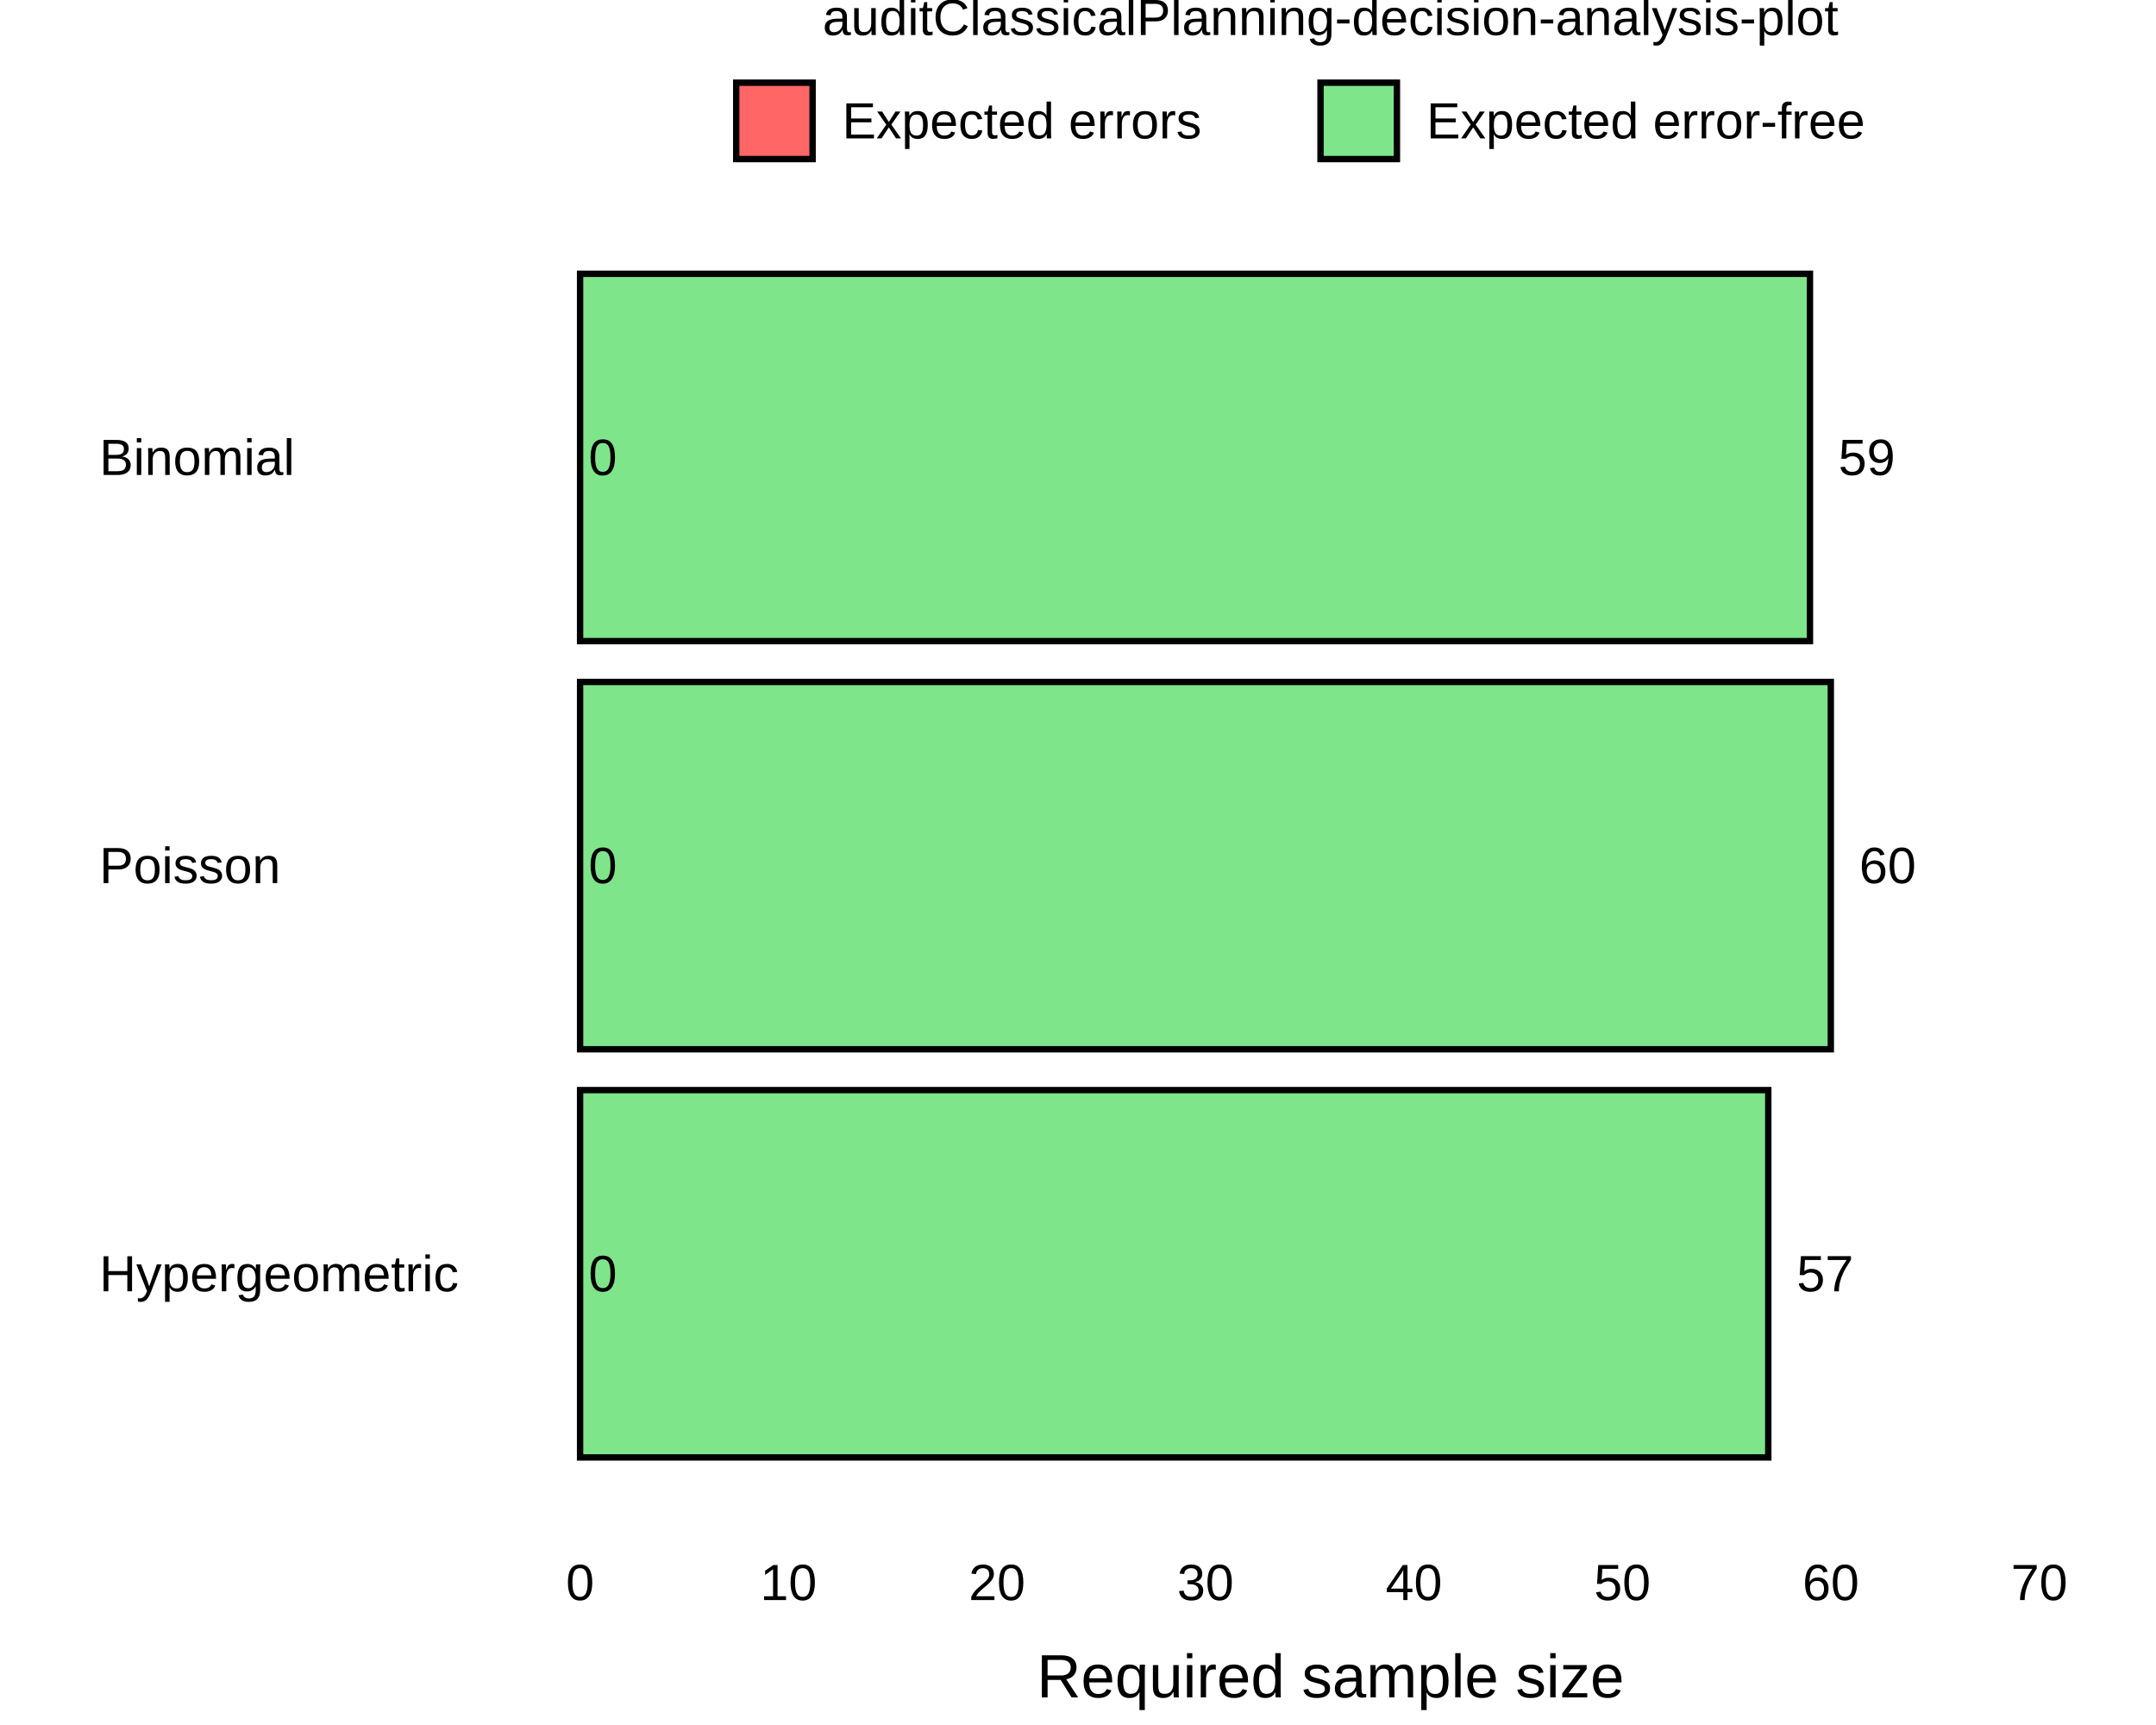
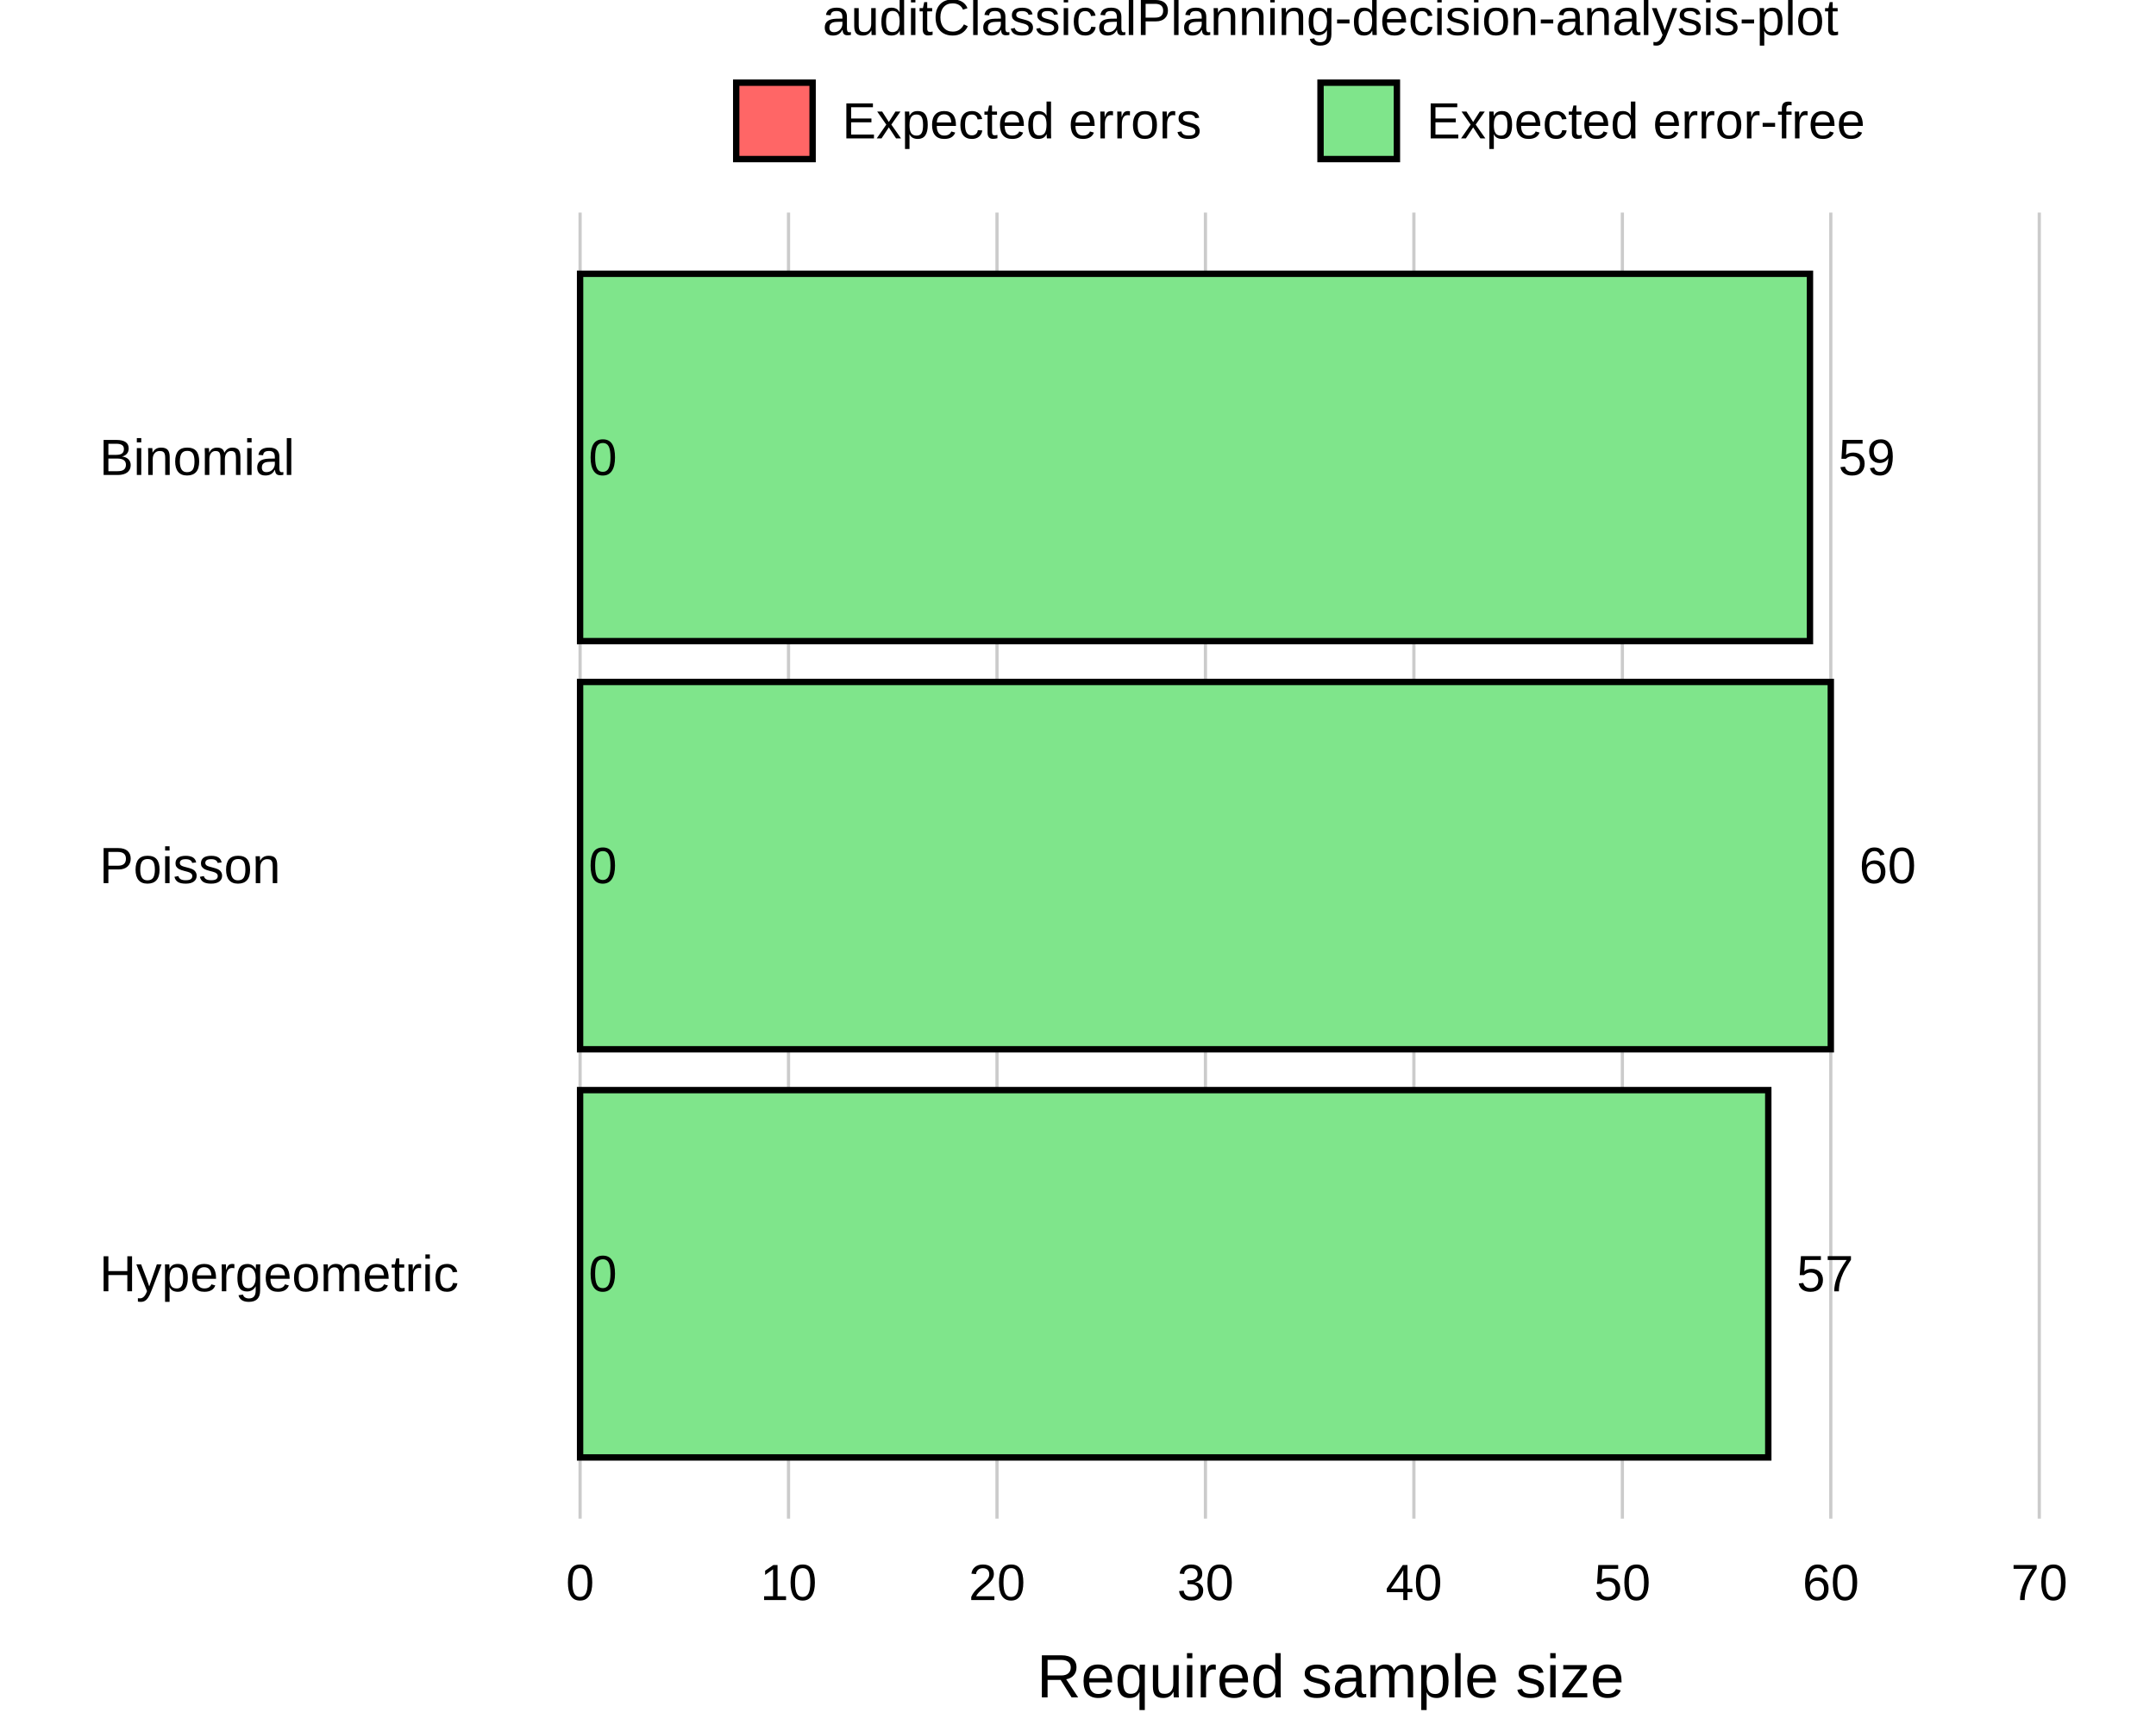
<svg xmlns="http://www.w3.org/2000/svg" viewBox="0 0 720.00 576.00">
  <defs>
    <style type="text/css">
    line, polyline, polygon, path, rect, circle {
      fill: none;
      stroke: #000000;
      stroke-linecap: round;
      stroke-linejoin: round;
      stroke-miterlimit: 10.00;
    }
  </style>
  </defs>
  <rect width="100%" height="100%" style="stroke: none; fill: #FFFFFF;" />
  <rect x="0.00" y="0.00" width="720.00" height="576.00" style="stroke-width: 10.67; stroke: none;" />
  <defs>
    <clipPath id="cpMTY4LjY2fDcyMC4wMHw1MDcuMTB8NzAuOTg=">
      <rect x="168.66" y="70.98" width="551.34" height="436.12" />
    </clipPath>
  </defs>
  <rect x="168.66" y="70.98" width="551.34" height="436.12" style="stroke-width: 10.67; stroke: none;" clip-path="url(#cpMTY4LjY2fDcyMC4wMHw1MDcuMTB8NzAuOTg=)" />
  <polyline points="228.52,507.10 228.52,70.98 " style="stroke-width: 0.00; stroke: none; stroke-linecap: butt;" clip-path="url(#cpMTY4LjY2fDcyMC4wMHw1MDcuMTB8NzAuOTg=)" />
  <polyline points="298.14,507.10 298.14,70.98 " style="stroke-width: 0.00; stroke: none; stroke-linecap: butt;" clip-path="url(#cpMTY4LjY2fDcyMC4wMHw1MDcuMTB8NzAuOTg=)" />
  <polyline points="367.75,507.10 367.75,70.98 " style="stroke-width: 0.00; stroke: none; stroke-linecap: butt;" clip-path="url(#cpMTY4LjY2fDcyMC4wMHw1MDcuMTB8NzAuOTg=)" />
  <polyline points="437.37,507.10 437.37,70.98 " style="stroke-width: 0.00; stroke: none; stroke-linecap: butt;" clip-path="url(#cpMTY4LjY2fDcyMC4wMHw1MDcuMTB8NzAuOTg=)" />
  <polyline points="506.98,507.10 506.98,70.98 " style="stroke-width: 0.00; stroke: none; stroke-linecap: butt;" clip-path="url(#cpMTY4LjY2fDcyMC4wMHw1MDcuMTB8NzAuOTg=)" />
  <polyline points="576.59,507.10 576.59,70.98 " style="stroke-width: 0.00; stroke: none; stroke-linecap: butt;" clip-path="url(#cpMTY4LjY2fDcyMC4wMHw1MDcuMTB8NzAuOTg=)" />
  <polyline points="646.21,507.10 646.21,70.98 " style="stroke-width: 0.00; stroke: none; stroke-linecap: butt;" clip-path="url(#cpMTY4LjY2fDcyMC4wMHw1MDcuMTB8NzAuOTg=)" />
  <polyline points="715.82,507.10 715.82,70.98 " style="stroke-width: 0.00; stroke: none; stroke-linecap: butt;" clip-path="url(#cpMTY4LjY2fDcyMC4wMHw1MDcuMTB8NzAuOTg=)" />
  <polyline points="168.66,425.32 720.00,425.32 " style="stroke-width: 0.00; stroke: none; stroke-linecap: butt;" clip-path="url(#cpMTY4LjY2fDcyMC4wMHw1MDcuMTB8NzAuOTg=)" />
  <polyline points="168.66,289.04 720.00,289.04 " style="stroke-width: 0.00; stroke: none; stroke-linecap: butt;" clip-path="url(#cpMTY4LjY2fDcyMC4wMHw1MDcuMTB8NzAuOTg=)" />
  <polyline points="168.66,152.75 720.00,152.75 " style="stroke-width: 0.00; stroke: none; stroke-linecap: butt;" clip-path="url(#cpMTY4LjY2fDcyMC4wMHw1MDcuMTB8NzAuOTg=)" />
-   <polyline points="193.72,507.10 193.72,70.98 " style="stroke-width: 0.00; stroke: #CBCBCB; stroke-linecap: butt;" clip-path="url(#cpMTY4LjY2fDcyMC4wMHw1MDcuMTB8NzAuOTg=)" />
-   <polyline points="263.33,507.10 263.33,70.98 " style="stroke-width: 0.00; stroke: #CBCBCB; stroke-linecap: butt;" clip-path="url(#cpMTY4LjY2fDcyMC4wMHw1MDcuMTB8NzAuOTg=)" />
-   <polyline points="332.95,507.10 332.95,70.98 " style="stroke-width: 0.00; stroke: #CBCBCB; stroke-linecap: butt;" clip-path="url(#cpMTY4LjY2fDcyMC4wMHw1MDcuMTB8NzAuOTg=)" />
-   <polyline points="402.56,507.10 402.56,70.98 " style="stroke-width: 0.00; stroke: #CBCBCB; stroke-linecap: butt;" clip-path="url(#cpMTY4LjY2fDcyMC4wMHw1MDcuMTB8NzAuOTg=)" />
-   <polyline points="472.17,507.10 472.17,70.98 " style="stroke-width: 0.00; stroke: #CBCBCB; stroke-linecap: butt;" clip-path="url(#cpMTY4LjY2fDcyMC4wMHw1MDcuMTB8NzAuOTg=)" />
-   <polyline points="541.79,507.10 541.79,70.98 " style="stroke-width: 0.00; stroke: #CBCBCB; stroke-linecap: butt;" clip-path="url(#cpMTY4LjY2fDcyMC4wMHw1MDcuMTB8NzAuOTg=)" />
-   <polyline points="611.40,507.10 611.40,70.98 " style="stroke-width: 0.00; stroke: #CBCBCB; stroke-linecap: butt;" clip-path="url(#cpMTY4LjY2fDcyMC4wMHw1MDcuMTB8NzAuOTg=)" />
-   <polyline points="681.02,507.10 681.02,70.98 " style="stroke-width: 0.00; stroke: #CBCBCB; stroke-linecap: butt;" clip-path="url(#cpMTY4LjY2fDcyMC4wMHw1MDcuMTB8NzAuOTg=)" />
+   <polyline points="193.72,507.10 193.72,70.98 " style="stroke-width: 1.07; stroke: #CBCBCB; stroke-linecap: butt;" clip-path="url(#cpMTY4LjY2fDcyMC4wMHw1MDcuMTB8NzAuOTg=)" />
+   <polyline points="263.33,507.10 263.33,70.98 " style="stroke-width: 1.07; stroke: #CBCBCB; stroke-linecap: butt;" clip-path="url(#cpMTY4LjY2fDcyMC4wMHw1MDcuMTB8NzAuOTg=)" />
+   <polyline points="332.95,507.10 332.95,70.98 " style="stroke-width: 1.07; stroke: #CBCBCB; stroke-linecap: butt;" clip-path="url(#cpMTY4LjY2fDcyMC4wMHw1MDcuMTB8NzAuOTg=)" />
+   <polyline points="402.56,507.10 402.56,70.98 " style="stroke-width: 1.07; stroke: #CBCBCB; stroke-linecap: butt;" clip-path="url(#cpMTY4LjY2fDcyMC4wMHw1MDcuMTB8NzAuOTg=)" />
+   <polyline points="472.17,507.10 472.17,70.98 " style="stroke-width: 1.07; stroke: #CBCBCB; stroke-linecap: butt;" clip-path="url(#cpMTY4LjY2fDcyMC4wMHw1MDcuMTB8NzAuOTg=)" />
+   <polyline points="541.79,507.10 541.79,70.98 " style="stroke-width: 1.07; stroke: #CBCBCB; stroke-linecap: butt;" clip-path="url(#cpMTY4LjY2fDcyMC4wMHw1MDcuMTB8NzAuOTg=)" />
+   <polyline points="611.40,507.10 611.40,70.98 " style="stroke-width: 1.07; stroke: #CBCBCB; stroke-linecap: butt;" clip-path="url(#cpMTY4LjY2fDcyMC4wMHw1MDcuMTB8NzAuOTg=)" />
+   <polyline points="681.02,507.10 681.02,70.98 " style="stroke-width: 1.07; stroke: #CBCBCB; stroke-linecap: butt;" clip-path="url(#cpMTY4LjY2fDcyMC4wMHw1MDcuMTB8NzAuOTg=)" />
  <rect x="193.72" y="364.00" width="0.00" height="122.66" style="stroke-width: 2.13; stroke-linecap: square; stroke-linejoin: miter; fill: #FF6666;" clip-path="url(#cpMTY4LjY2fDcyMC4wMHw1MDcuMTB8NzAuOTg=)" />
  <rect x="193.72" y="364.00" width="396.80" height="122.66" style="stroke-width: 2.13; stroke-linecap: square; stroke-linejoin: miter; fill: #7FE58B;" clip-path="url(#cpMTY4LjY2fDcyMC4wMHw1MDcuMTB8NzAuOTg=)" />
  <rect x="193.72" y="227.71" width="0.00" height="122.66" style="stroke-width: 2.13; stroke-linecap: square; stroke-linejoin: miter; fill: #FF6666;" clip-path="url(#cpMTY4LjY2fDcyMC4wMHw1MDcuMTB8NzAuOTg=)" />
  <rect x="193.72" y="227.71" width="417.68" height="122.66" style="stroke-width: 2.13; stroke-linecap: square; stroke-linejoin: miter; fill: #7FE58B;" clip-path="url(#cpMTY4LjY2fDcyMC4wMHw1MDcuMTB8NzAuOTg=)" />
  <rect x="193.72" y="91.42" width="0.00" height="122.66" style="stroke-width: 2.13; stroke-linecap: square; stroke-linejoin: miter; fill: #FF6666;" clip-path="url(#cpMTY4LjY2fDcyMC4wMHw1MDcuMTB8NzAuOTg=)" />
  <rect x="193.72" y="91.42" width="410.72" height="122.66" style="stroke-width: 2.13; stroke-linecap: square; stroke-linejoin: miter; fill: #7FE58B;" clip-path="url(#cpMTY4LjY2fDcyMC4wMHw1MDcuMTB8NzAuOTg=)" />
  <g clip-path="url(#cpMTY4LjY2fDcyMC4wMHw1MDcuMTB8NzAuOTg=)">
    <text x="196.56" y="158.62" style="font-size: 17.07px; font-family: Liberation Sans;" textLength="9.48px" lengthAdjust="spacingAndGlyphs">0</text>
  </g>
  <g clip-path="url(#cpMTY4LjY2fDcyMC4wMHw1MDcuMTB8NzAuOTg=)">
    <text x="196.56" y="294.90" style="font-size: 17.07px; font-family: Liberation Sans;" textLength="9.48px" lengthAdjust="spacingAndGlyphs">0</text>
  </g>
  <g clip-path="url(#cpMTY4LjY2fDcyMC4wMHw1MDcuMTB8NzAuOTg=)">
    <text x="196.56" y="431.19" style="font-size: 17.07px; font-family: Liberation Sans;" textLength="9.48px" lengthAdjust="spacingAndGlyphs">0</text>
  </g>
  <g clip-path="url(#cpMTY4LjY2fDcyMC4wMHw1MDcuMTB8NzAuOTg=)">
    <text x="613.92" y="158.62" style="font-size: 17.07px; font-family: Liberation Sans;" textLength="18.97px" lengthAdjust="spacingAndGlyphs">59</text>
  </g>
  <g clip-path="url(#cpMTY4LjY2fDcyMC4wMHw1MDcuMTB8NzAuOTg=)">
    <text x="620.89" y="294.90" style="font-size: 17.07px; font-family: Liberation Sans;" textLength="18.97px" lengthAdjust="spacingAndGlyphs">60</text>
  </g>
  <g clip-path="url(#cpMTY4LjY2fDcyMC4wMHw1MDcuMTB8NzAuOTg=)">
    <text x="600.00" y="431.19" style="font-size: 17.07px; font-family: Liberation Sans;" textLength="18.97px" lengthAdjust="spacingAndGlyphs">57</text>
  </g>
  <rect x="168.66" y="70.98" width="551.34" height="436.12" style="stroke-width: 0.00; stroke: none;" clip-path="url(#cpMTY4LjY2fDcyMC4wMHw1MDcuMTB8NzAuOTg=)" />
  <defs>
    <clipPath id="cpMC4wMHw3MjAuMDB8NTc2LjAwfDAuMDA=">
      <rect x="0.00" y="0.00" width="720.00" height="576.00" />
    </clipPath>
  </defs>
  <polyline points="168.66,507.10 168.66,70.98 " style="stroke-width: 0.00; stroke: none; stroke-linecap: butt;" clip-path="url(#cpMC4wMHw3MjAuMDB8NTc2LjAwfDAuMDA=)" />
  <g clip-path="url(#cpMC4wMHw3MjAuMDB8NTc2LjAwfDAuMDA=)">
    <text x="33.21" y="431.18" style="font-size: 17.00px; font-family: Liberation Sans;" textLength="119.97px" lengthAdjust="spacingAndGlyphs">Hypergeometric</text>
  </g>
  <g clip-path="url(#cpMC4wMHw3MjAuMDB8NTc2LjAwfDAuMDA=)">
    <text x="33.21" y="294.89" style="font-size: 17.00px; font-family: Liberation Sans;" textLength="60.48px" lengthAdjust="spacingAndGlyphs">Poisson</text>
  </g>
  <g clip-path="url(#cpMC4wMHw3MjAuMDB8NTc2LjAwfDAuMDA=)">
    <text x="33.21" y="158.60" style="font-size: 17.00px; font-family: Liberation Sans;" textLength="65.20px" lengthAdjust="spacingAndGlyphs">Binomial</text>
  </g>
  <polyline points="168.66,507.10 720.00,507.10 " style="stroke-width: 0.00; stroke: none; stroke-linecap: butt;" clip-path="url(#cpMC4wMHw3MjAuMDB8NTc2LjAwfDAuMDA=)" />
  <g clip-path="url(#cpMC4wMHw3MjAuMDB8NTc2LjAwfDAuMDA=)">
    <text x="188.99" y="534.28" style="font-size: 17.00px; font-family: Liberation Sans;" textLength="9.45px" lengthAdjust="spacingAndGlyphs">0</text>
  </g>
  <g clip-path="url(#cpMC4wMHw3MjAuMDB8NTc2LjAwfDAuMDA=)">
    <text x="253.88" y="534.28" style="font-size: 17.00px; font-family: Liberation Sans;" textLength="18.91px" lengthAdjust="spacingAndGlyphs">10</text>
  </g>
  <g clip-path="url(#cpMC4wMHw3MjAuMDB8NTc2LjAwfDAuMDA=)">
    <text x="323.49" y="534.28" style="font-size: 17.00px; font-family: Liberation Sans;" textLength="18.91px" lengthAdjust="spacingAndGlyphs">20</text>
  </g>
  <g clip-path="url(#cpMC4wMHw3MjAuMDB8NTc2LjAwfDAuMDA=)">
    <text x="393.11" y="534.28" style="font-size: 17.00px; font-family: Liberation Sans;" textLength="18.91px" lengthAdjust="spacingAndGlyphs">30</text>
  </g>
  <g clip-path="url(#cpMC4wMHw3MjAuMDB8NTc2LjAwfDAuMDA=)">
    <text x="462.72" y="534.28" style="font-size: 17.00px; font-family: Liberation Sans;" textLength="18.91px" lengthAdjust="spacingAndGlyphs">40</text>
  </g>
  <g clip-path="url(#cpMC4wMHw3MjAuMDB8NTc2LjAwfDAuMDA=)">
    <text x="532.33" y="534.28" style="font-size: 17.00px; font-family: Liberation Sans;" textLength="18.91px" lengthAdjust="spacingAndGlyphs">50</text>
  </g>
  <g clip-path="url(#cpMC4wMHw3MjAuMDB8NTc2LjAwfDAuMDA=)">
    <text x="601.95" y="534.28" style="font-size: 17.00px; font-family: Liberation Sans;" textLength="18.91px" lengthAdjust="spacingAndGlyphs">60</text>
  </g>
  <g clip-path="url(#cpMC4wMHw3MjAuMDB8NTc2LjAwfDAuMDA=)">
    <text x="671.56" y="534.28" style="font-size: 17.00px; font-family: Liberation Sans;" textLength="18.91px" lengthAdjust="spacingAndGlyphs">70</text>
  </g>
  <g clip-path="url(#cpMC4wMHw3MjAuMDB8NTc2LjAwfDAuMDA=)">
    <text x="346.26" y="566.78" style="font-size: 20.40px; font-family: Liberation Sans;" textLength="196.14px" lengthAdjust="spacingAndGlyphs">Required sample size</text>
  </g>
  <rect x="230.49" y="20.71" width="427.68" height="39.31" style="stroke-width: 0.75; stroke: none;" clip-path="url(#cpMC4wMHw3MjAuMDB8NTc2LjAwfDAuMDA=)" />
  <rect x="230.49" y="20.71" width="427.68" height="39.31" style="stroke-width: 10.67; stroke: none;" clip-path="url(#cpMC4wMHw3MjAuMDB8NTc2LjAwfDAuMDA=)" />
  <rect x="244.44" y="26.19" width="28.35" height="28.35" style="stroke-width: 10.67; stroke: none;" clip-path="url(#cpMC4wMHw3MjAuMDB8NTc2LjAwfDAuMDA=)" />
  <rect x="245.86" y="27.61" width="25.51" height="25.51" style="stroke-width: 2.13; stroke-linecap: square; stroke-linejoin: miter; fill: #FF6666;" clip-path="url(#cpMC4wMHw3MjAuMDB8NTc2LjAwfDAuMDA=)" />
  <rect x="439.58" y="26.19" width="28.35" height="28.35" style="stroke-width: 10.67; stroke: none;" clip-path="url(#cpMC4wMHw3MjAuMDB8NTc2LjAwfDAuMDA=)" />
  <rect x="440.99" y="27.61" width="25.51" height="25.51" style="stroke-width: 2.13; stroke-linecap: square; stroke-linejoin: miter; fill: #7FE58B;" clip-path="url(#cpMC4wMHw3MjAuMDB8NTc2LjAwfDAuMDA=)" />
  <g clip-path="url(#cpMC4wMHw3MjAuMDB8NTc2LjAwfDAuMDA=)">
    <text x="281.25" y="46.22" style="font-size: 17.00px; font-family: Liberation Sans;" textLength="119.97px" lengthAdjust="spacingAndGlyphs">Expected errors</text>
  </g>
  <g clip-path="url(#cpMC4wMHw3MjAuMDB8NTc2LjAwfDAuMDA=)">
    <text x="476.39" y="46.22" style="font-size: 17.00px; font-family: Liberation Sans;" textLength="146.41px" lengthAdjust="spacingAndGlyphs">Expected error-free</text>
  </g>
  <g clip-path="url(#cpMC4wMHw3MjAuMDB8NTc2LjAwfDAuMDA=)">
    <text x="274.71" y="11.70" style="font-size: 17.00px; font-family: Liberation Sans;" textLength="339.23px" lengthAdjust="spacingAndGlyphs">auditClassicalPlanning-decision-analysis-plot</text>
  </g>
</svg>
